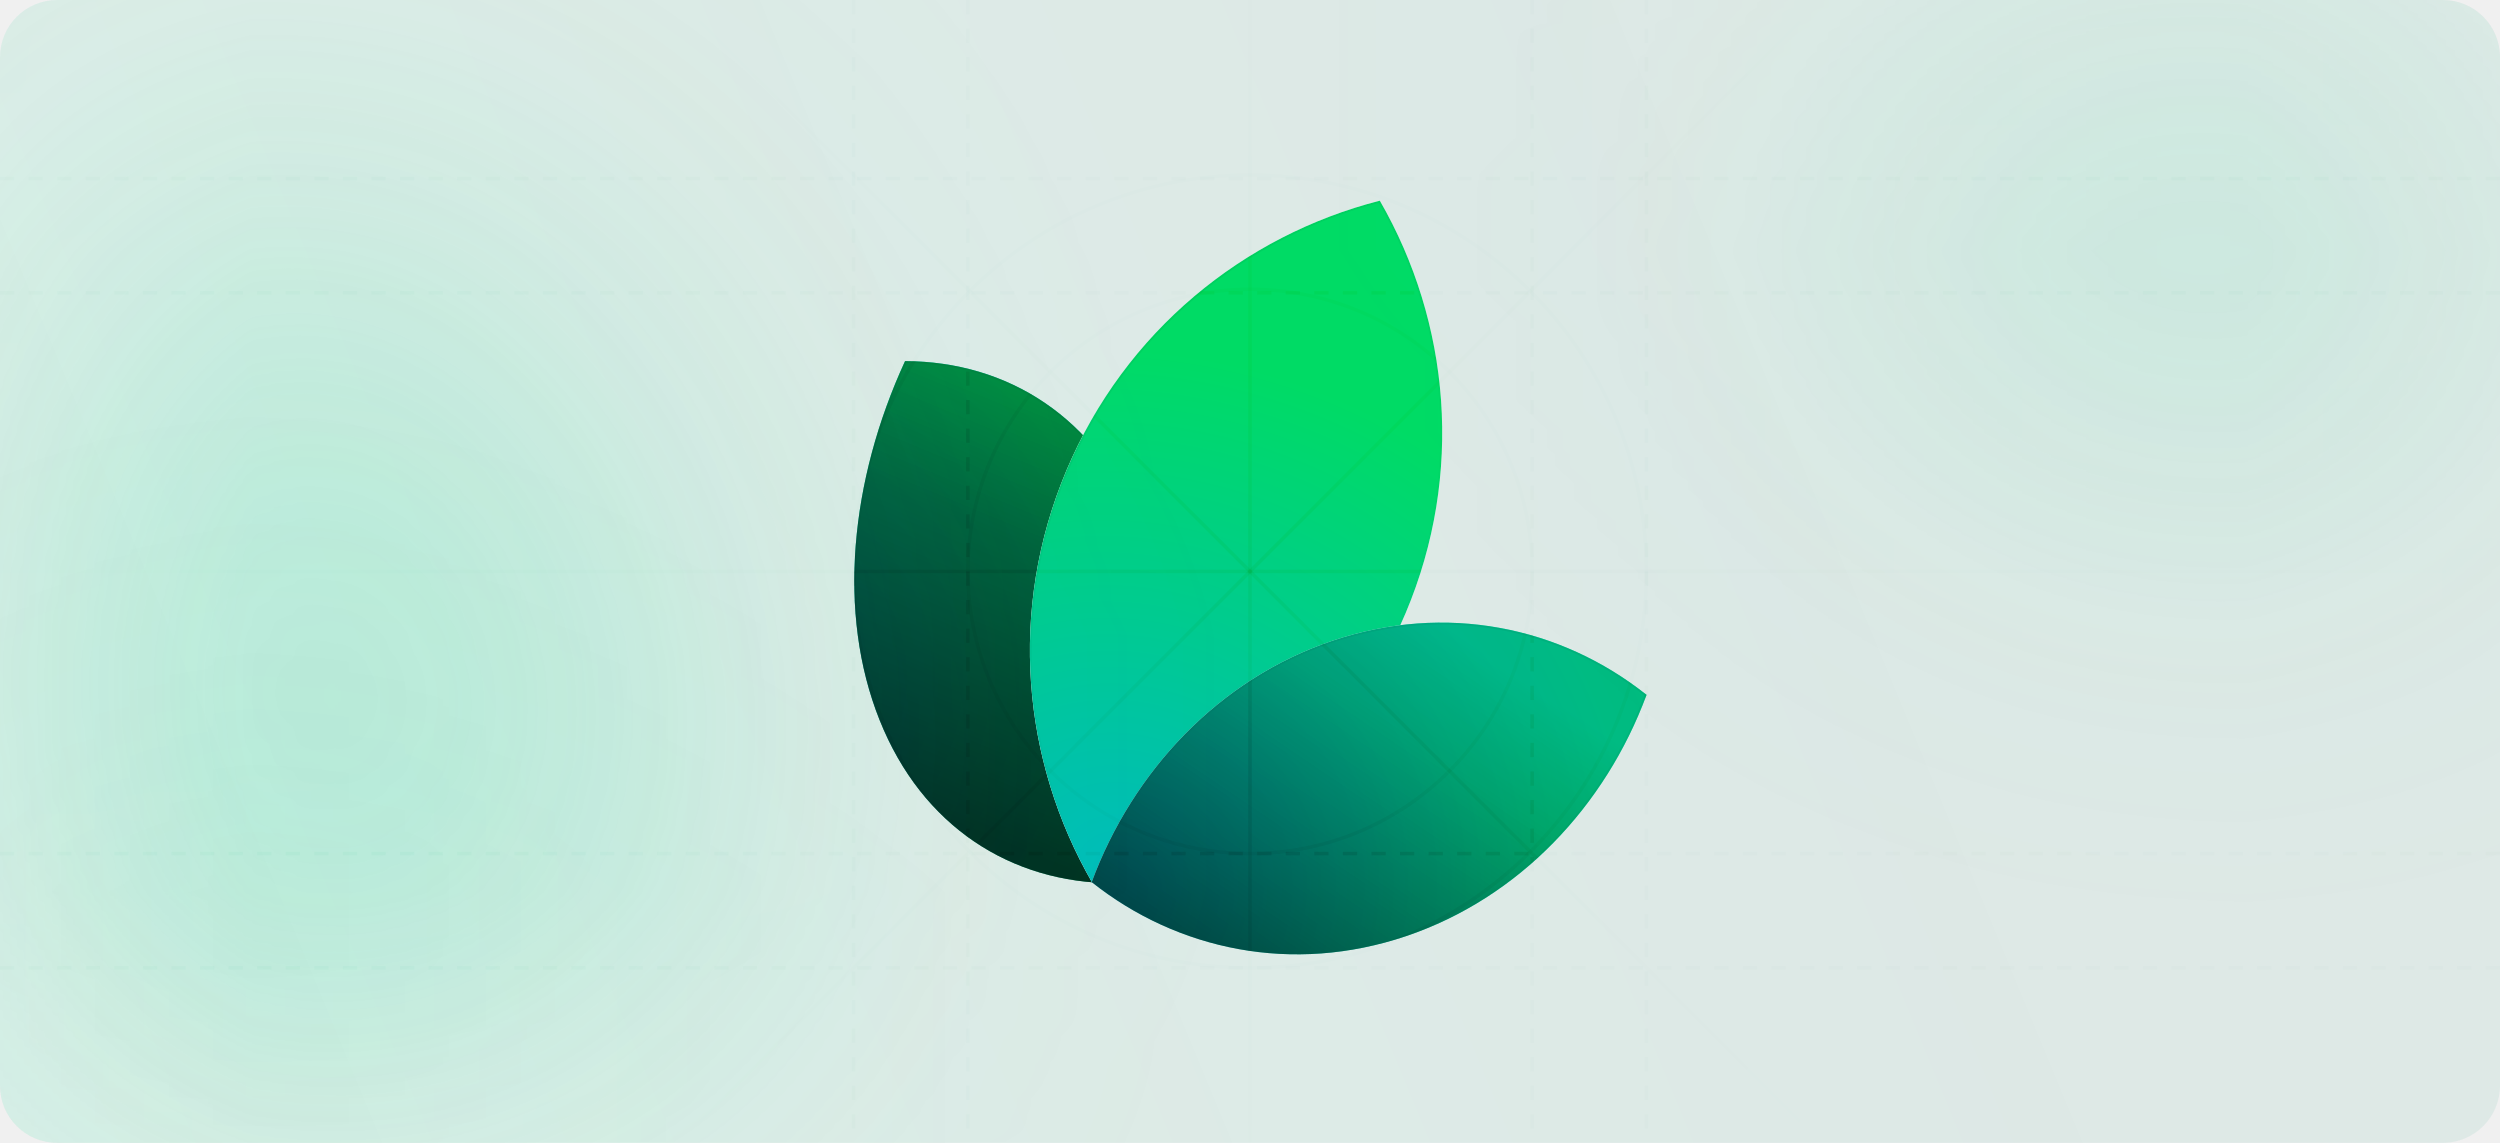
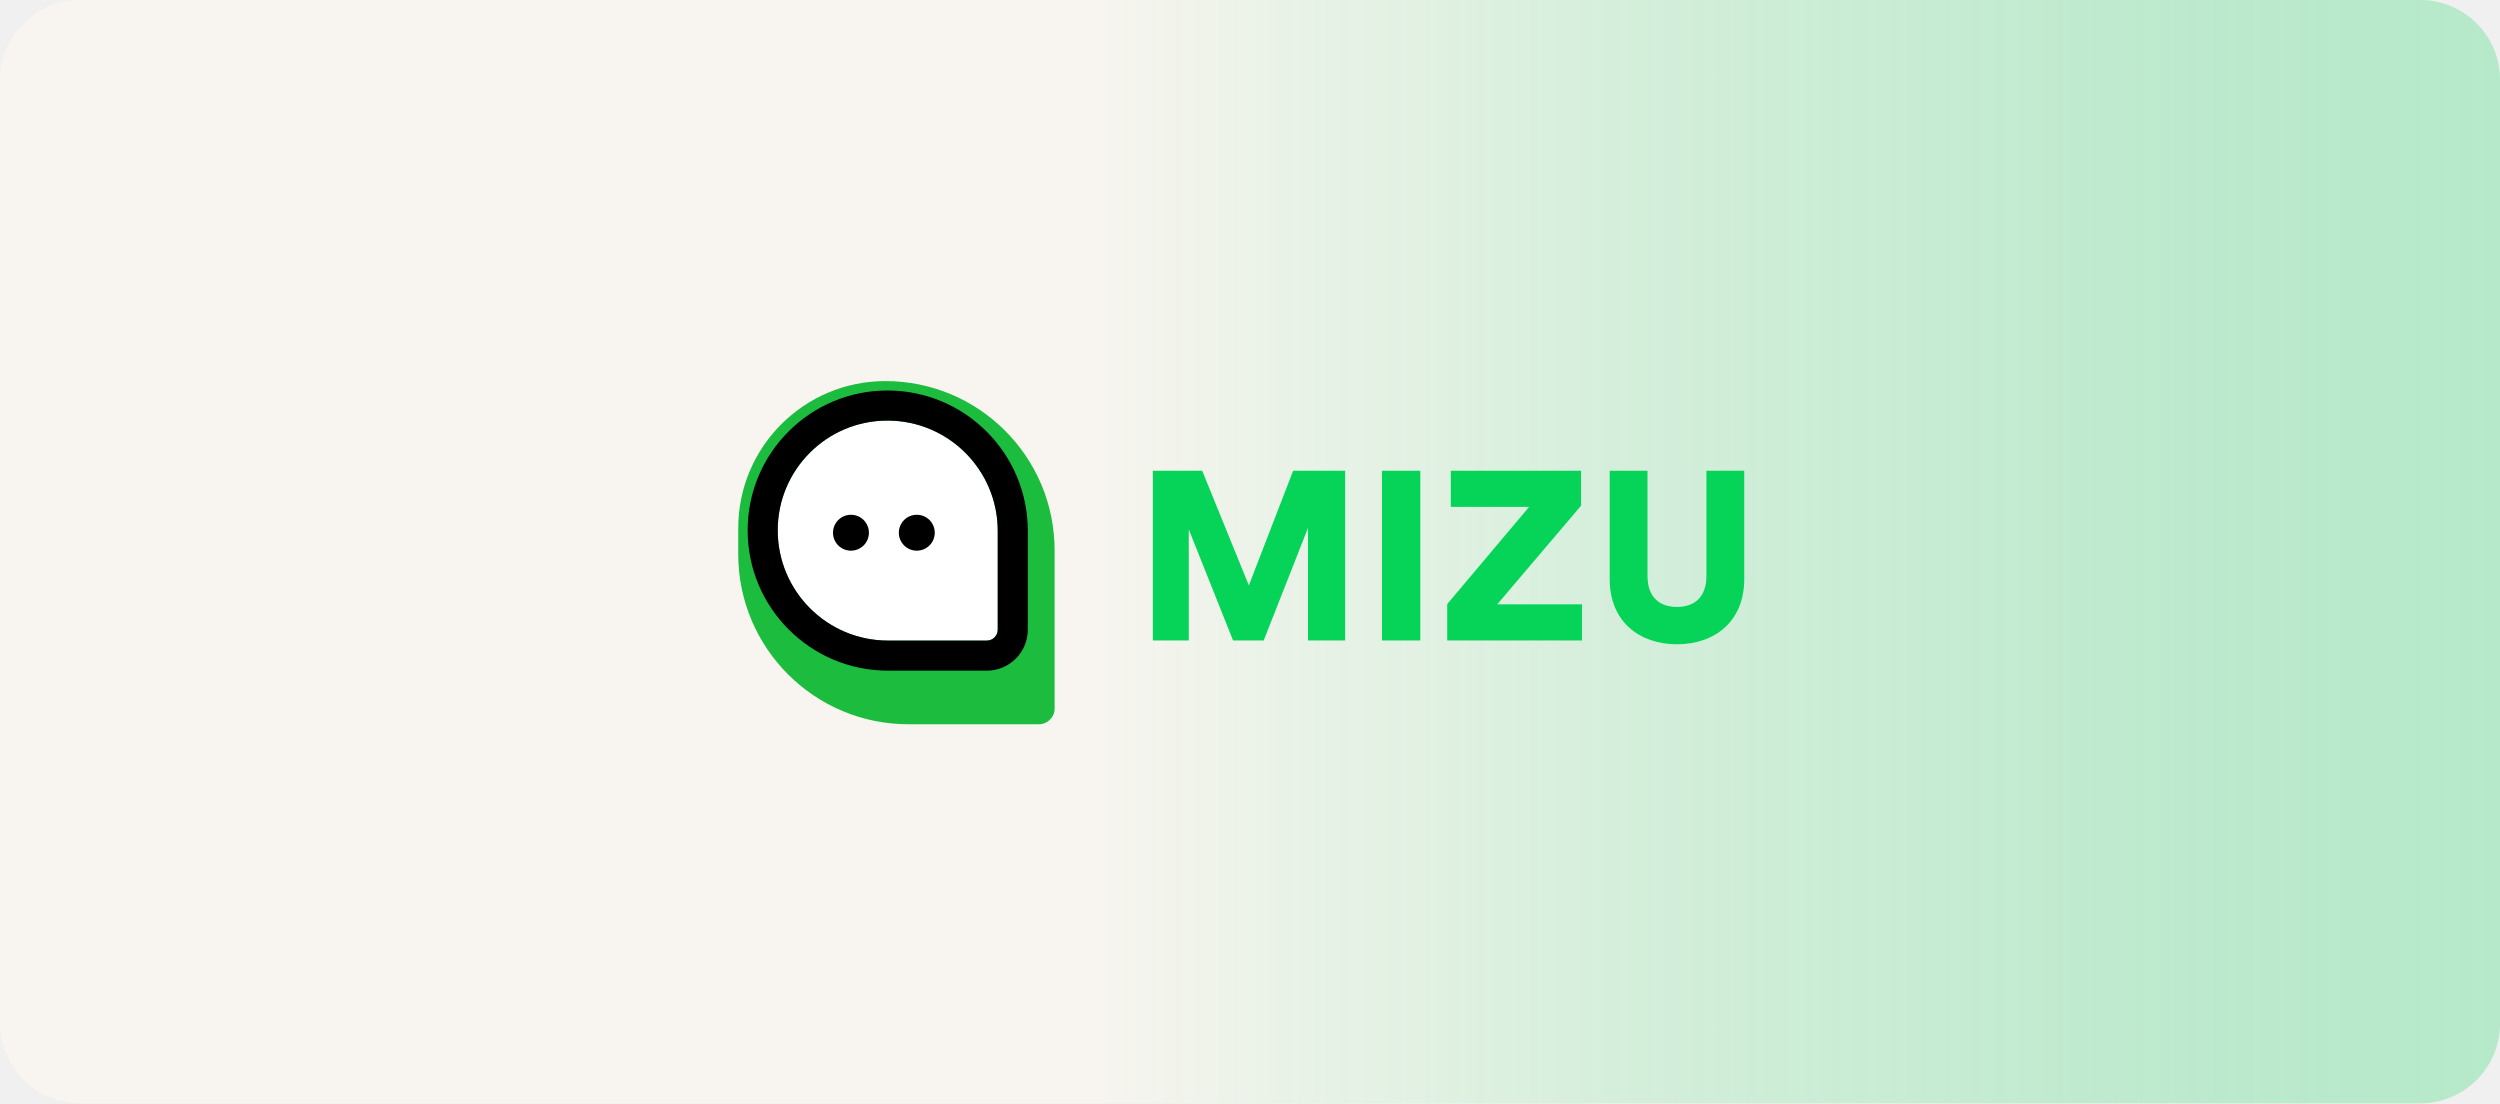
- <svg xmlns="http://www.w3.org/2000/svg" width="700" height="320" viewBox="0 0 700 320" fill="none">
-   <g clip-path="url(#clip0_2862_278)">
-     <rect width="700" height="320" rx="16" fill="url(#paint0_linear_2862_278)" />
-     <path d="M311.889 247.3C283.097 247.215 258.226 231.466 246.292 201.629C234.357 171.793 238.02 134.523 253.414 101.112C282.206 101.197 307.077 116.945 319.011 146.782C330.946 176.619 327.283 213.888 311.889 247.3Z" fill="white" />
-     <path d="M311.889 247.3C283.097 247.215 258.226 231.466 246.292 201.629C234.357 171.793 238.02 134.523 253.414 101.112C282.206 101.197 307.077 116.945 319.011 146.782C330.946 176.619 327.283 213.888 311.889 247.3Z" fill="url(#paint1_radial_2862_278)" />
-     <path d="M311.889 247.3C283.097 247.215 258.226 231.466 246.292 201.629C234.357 171.793 238.02 134.523 253.414 101.112C282.206 101.197 307.077 116.945 319.011 146.782C330.946 176.619 327.283 213.888 311.889 247.3Z" fill="black" fill-opacity="0.5" style="mix-blend-mode:hard-light" />
-     <path d="M311.889 247.3C283.097 247.215 258.226 231.466 246.292 201.629C234.357 171.793 238.02 134.523 253.414 101.112C282.206 101.197 307.077 116.945 319.011 146.782C330.946 176.619 327.283 213.888 311.889 247.3Z" fill="url(#paint2_linear_2862_278)" fill-opacity="0.5" style="mix-blend-mode:hard-light" />
-     <path d="M311.72 247.034C283.108 246.887 258.409 231.208 246.538 201.531C234.656 171.825 238.271 134.702 253.583 101.377C282.195 101.524 306.894 117.203 318.765 146.88C330.647 176.586 327.031 213.709 311.72 247.034Z" stroke="url(#paint3_linear_2862_278)" stroke-opacity="0.05" stroke-width="0.531" />
-     <path d="M305.839 247.174C343.92 237.419 377.154 210.619 393.585 171.64C410.017 132.661 405.98 90.199 386.347 56.193C348.266 65.948 315.032 92.749 298.601 131.728C282.169 170.706 286.206 213.168 305.839 247.174Z" fill="white" />
-     <path d="M305.839 247.174C343.92 237.419 377.154 210.619 393.585 171.64C410.017 132.661 405.98 90.199 386.347 56.193C348.266 65.948 315.032 92.749 298.601 131.728C282.169 170.706 286.206 213.168 305.839 247.174Z" fill="url(#paint4_radial_2862_278)" />
-     <path d="M393.341 171.537C376.971 210.369 343.89 237.091 305.969 246.867C286.462 212.959 282.476 170.663 298.845 131.831C315.215 92.998 348.295 66.276 386.217 56.5C405.724 90.408 409.71 132.704 393.341 171.537Z" stroke="url(#paint5_linear_2862_278)" stroke-opacity="0.05" stroke-width="0.531" />
-     <path d="M305.686 246.995C329.75 266.114 361.965 272.832 393.671 262.129C425.376 251.426 449.499 225.691 461.03 194.556C436.967 175.437 404.751 168.719 373.046 179.422C341.34 190.125 317.217 215.86 305.686 246.995Z" fill="white" />
-     <path d="M305.686 246.995C329.75 266.114 361.965 272.832 393.671 262.129C425.376 251.426 449.499 225.691 461.03 194.556C436.967 175.437 404.751 168.719 373.046 179.422C341.34 190.125 317.217 215.86 305.686 246.995Z" fill="url(#paint6_radial_2862_278)" />
-     <path d="M305.686 246.995C329.75 266.114 361.965 272.832 393.671 262.129C425.376 251.426 449.499 225.691 461.03 194.556C436.967 175.437 404.751 168.719 373.046 179.422C341.34 190.125 317.217 215.86 305.686 246.995Z" fill="black" fill-opacity="0.2" style="mix-blend-mode:hard-light" />
-     <path d="M305.686 246.995C329.75 266.114 361.965 272.832 393.671 262.129C425.376 251.426 449.499 225.691 461.03 194.556C436.967 175.437 404.751 168.719 373.046 179.422C341.34 190.125 317.217 215.86 305.686 246.995Z" fill="url(#paint7_linear_2862_278)" fill-opacity="0.5" style="mix-blend-mode:hard-light" />
-     <path d="M393.586 261.878C362.035 272.529 329.981 265.88 306.002 246.907C317.535 215.919 341.571 190.327 373.13 179.673C404.682 169.023 436.736 175.671 460.715 194.644C449.182 225.632 425.146 251.224 393.586 261.878Z" stroke="url(#paint8_linear_2862_278)" stroke-opacity="0.05" stroke-width="0.531" />
-     <g opacity="0.8" filter="url(#filter0_f_2862_278)">
-       <circle cx="660" cy="-60" r="160" fill="#18E299" fill-opacity="0.4" />
-     </g>
-     <g opacity="0.8" filter="url(#filter1_f_2862_278)">
-       <circle cx="20" cy="213" r="160" fill="#18E299" fill-opacity="0.33" />
-     </g>
-     <g opacity="0.8" filter="url(#filter2_f_2862_278)">
-       <circle cx="660" cy="480" r="160" fill="#18E299" fill-opacity="0.52" />
-     </g>
-     <g opacity="0.8" filter="url(#filter3_f_2862_278)">
-       <circle cx="20" cy="413" r="160" fill="#18E299" fill-opacity="0.22" />
-     </g>
-     <g style="mix-blend-mode:overlay" opacity="0.1">
-       <path d="M0 50H700" stroke="black" stroke-dasharray="4 4" />
-     </g>
-     <g style="mix-blend-mode:overlay" opacity="0.1">
-       <path d="M0 82H700" stroke="black" stroke-dasharray="4 4" />
-     </g>
-     <g style="mix-blend-mode:overlay" opacity="0.1">
-       <path d="M239 0L239 320" stroke="black" stroke-dasharray="4 4" />
-     </g>
-     <g style="mix-blend-mode:overlay" opacity="0.1">
-       <path d="M271 0L271 320" stroke="black" stroke-dasharray="4 4" />
-     </g>
-     <g style="mix-blend-mode:overlay" opacity="0.1">
-       <path d="M461 0L461 320" stroke="black" stroke-dasharray="4 4" />
-     </g>
-     <g style="mix-blend-mode:overlay" opacity="0.1">
-       <path d="M350 0L350 320" stroke="url(#paint9_linear_2862_278)" />
-     </g>
-     <g style="mix-blend-mode:overlay" opacity="0.1">
-       <path d="M429 0L429 320" stroke="black" stroke-dasharray="4 4" />
-     </g>
-     <g style="mix-blend-mode:overlay" opacity="0.1">
-       <path d="M0 271H700" stroke="black" stroke-dasharray="4 4" />
-     </g>
-     <g style="mix-blend-mode:overlay" opacity="0.1">
-       <path d="M0 239H700" stroke="black" stroke-dasharray="4 4" />
-     </g>
-     <g style="mix-blend-mode:overlay" opacity="0.1">
-       <path d="M0 160H700" stroke="url(#paint10_linear_2862_278)" />
-     </g>
-     <g style="mix-blend-mode:overlay" opacity="0.1">
-       <path d="M511 -1L189 321" stroke="url(#paint11_linear_2862_278)" />
-     </g>
-     <g style="mix-blend-mode:overlay" opacity="0.1">
-       <path d="M511 321L189 -1" stroke="url(#paint12_linear_2862_278)" />
-     </g>
-     <g style="mix-blend-mode:overlay" opacity="0.05">
-       <circle cx="350" cy="160" r="111" stroke="black" />
-     </g>
-     <g style="mix-blend-mode:overlay" opacity="0.05">
-       <circle cx="350" cy="160" r="79" stroke="black" />
-     </g>
-   </g>
+ <svg xmlns="http://www.w3.org/2000/svg" width="1253" height="553" viewBox="0 0 1253 553" fill="none">
+   <rect width="1253" height="553" rx="40" fill="url(#paint0_linear_10948_12559)" />
+   <path d="M520.707 363L455.293 363C408.187 363 370 324.813 370 277.707L370 264.753C370 224.021 403.021 191 443.753 191C490.596 191 528.57 228.974 528.57 275.816L528.57 277.707L528.57 355.137C528.57 359.48 525.049 363 520.707 363Z" fill="#1CBD3F" />
+   <path d="M494.592 321.061C497.612 321.061 500.06 318.613 500.06 315.594L500.06 266.071C500.06 235.542 475.311 210.793 444.782 210.793C414.412 210.793 389.792 235.413 389.792 265.783C389.792 296.312 414.541 321.061 445.07 321.061H494.592Z" fill="white" />
+   <path fill-rule="evenodd" clip-rule="evenodd" d="M515.139 266.069L515.139 315.591C515.139 326.939 505.94 336.138 494.592 336.138H445.07C406.212 336.138 374.712 304.638 374.712 265.78C374.712 227.082 406.083 195.711 444.782 195.711C483.639 195.711 515.14 227.211 515.139 266.069ZM500.06 315.591C500.06 318.611 497.612 321.059 494.592 321.059H445.07C414.541 321.059 389.792 296.31 389.792 265.78C389.792 235.41 414.411 210.79 444.782 210.79C475.311 210.79 500.06 235.539 500.06 266.069L500.06 315.591Z" fill="black" />
+   <path fill-rule="evenodd" clip-rule="evenodd" d="M426.5 276C431.471 276 435.5 271.971 435.5 267C435.5 262.029 431.471 258 426.5 258C421.529 258 417.5 262.029 417.5 267C417.5 271.971 421.529 276 426.5 276ZM459.5 276C464.471 276 468.5 271.971 468.5 267C468.5 262.029 464.471 258 459.5 258C454.529 258 450.5 262.029 450.5 267C450.5 271.971 454.529 276 459.5 276Z" fill="black" />
+   <path d="M674.17 321H655.57V264.6L633.37 321H618.01L595.81 265.32V321H577.81V235.92H602.53L625.93 293.4L648.13 235.92H674.17V321ZM711.854 321H692.654V235.92H711.854V321ZM792.911 321H725.351V302.76L766.391 254.04H727.151V235.92H792.431V253.44L750.431 302.88H792.911V321ZM840.497 322.92C821.777 322.92 806.777 311.64 806.777 290.28V235.92H825.737V288.72C825.737 299.04 831.497 304.2 840.497 304.2C849.497 304.2 855.257 299.04 855.257 288.72V235.92H874.217V290.28C874.217 311.64 859.217 322.92 840.497 322.92Z" fill="#06D458" />
  <defs>
-     <filter id="filter0_f_2862_278" x="260" y="-460" width="800" height="800" filterUnits="userSpaceOnUse" color-interpolation-filters="sRGB">
-       <feFlood flood-opacity="0" result="BackgroundImageFix" />
-       <feBlend mode="normal" in="SourceGraphic" in2="BackgroundImageFix" result="shape" />
-       <feGaussianBlur stdDeviation="120" result="effect1_foregroundBlur_2862_278" />
-     </filter>
-     <filter id="filter1_f_2862_278" x="-380" y="-187" width="800" height="800" filterUnits="userSpaceOnUse" color-interpolation-filters="sRGB">
-       <feFlood flood-opacity="0" result="BackgroundImageFix" />
-       <feBlend mode="normal" in="SourceGraphic" in2="BackgroundImageFix" result="shape" />
-       <feGaussianBlur stdDeviation="120" result="effect1_foregroundBlur_2862_278" />
-     </filter>
-     <filter id="filter2_f_2862_278" x="260" y="80" width="800" height="800" filterUnits="userSpaceOnUse" color-interpolation-filters="sRGB">
-       <feFlood flood-opacity="0" result="BackgroundImageFix" />
-       <feBlend mode="normal" in="SourceGraphic" in2="BackgroundImageFix" result="shape" />
-       <feGaussianBlur stdDeviation="120" result="effect1_foregroundBlur_2862_278" />
-     </filter>
-     <filter id="filter3_f_2862_278" x="-380" y="13" width="800" height="800" filterUnits="userSpaceOnUse" color-interpolation-filters="sRGB">
-       <feFlood flood-opacity="0" result="BackgroundImageFix" />
-       <feBlend mode="normal" in="SourceGraphic" in2="BackgroundImageFix" result="shape" />
-       <feGaussianBlur stdDeviation="120" result="effect1_foregroundBlur_2862_278" />
-     </filter>
-     <linearGradient id="paint0_linear_2862_278" x1="1.04308e-05" y1="320" x2="710.784" y2="26.079" gradientUnits="userSpaceOnUse">
-       <stop stop-color="#18E299" stop-opacity="0.09" />
-       <stop offset="0.729" stop-color="#0D9373" stop-opacity="0.08" />
+     <linearGradient id="paint0_linear_10948_12559" x1="0" y1="276.5" x2="1253" y2="276.5" gradientUnits="userSpaceOnUse">
+       <stop offset="0.44" stop-color="#FFFAEF" stop-opacity="0.5" />
+       <stop offset="1" stop-color="#2DD670" stop-opacity="0.3" />
    </linearGradient>
-     <radialGradient id="paint1_radial_2862_278" cx="0" cy="0" r="1" gradientUnits="userSpaceOnUse" gradientTransform="translate(208.697 189.703) rotate(-10.029) scale(169.097 167.466)">
-       <stop stop-color="#00B0BB" />
-       <stop offset="1" stop-color="#00DB65" />
-     </radialGradient>
-     <linearGradient id="paint2_linear_2862_278" x1="306.587" y1="93.56" x2="252.341" y2="224.228" gradientUnits="userSpaceOnUse">
-       <stop stop-color="#18E299" />
-       <stop offset="1" />
-     </linearGradient>
-     <linearGradient id="paint3_linear_2862_278" x1="311.84" y1="123.717" x2="253.579" y2="224.761" gradientUnits="userSpaceOnUse">
-       <stop />
-       <stop offset="1" stop-opacity="0" />
-     </linearGradient>
-     <radialGradient id="paint4_radial_2862_278" cx="0" cy="0" r="1" gradientUnits="userSpaceOnUse" gradientTransform="translate(313.407 243.64) rotate(-75.7542) scale(203.632 223.902)">
-       <stop stop-color="#00BBBB" />
-       <stop offset="0.713" stop-color="#00DB65" />
-     </radialGradient>
-     <linearGradient id="paint5_linear_2862_278" x1="308.586" y1="102.284" x2="383.487" y2="201.169" gradientUnits="userSpaceOnUse">
-       <stop />
-       <stop offset="1" stop-opacity="0" />
-     </linearGradient>
-     <radialGradient id="paint6_radial_2862_278" cx="0" cy="0" r="1" gradientUnits="userSpaceOnUse" gradientTransform="translate(311.447 249.925) rotate(-20.3524) scale(174.776 163.096)">
-       <stop stop-color="#00B0BB" />
-       <stop offset="1" stop-color="#00DB65" />
-     </radialGradient>
-     <linearGradient id="paint7_linear_2862_278" x1="395.843" y1="169.781" x2="332.121" y2="263.82" gradientUnits="userSpaceOnUse">
-       <stop stop-color="#00B1BC" />
-       <stop offset="1" />
-     </linearGradient>
-     <linearGradient id="paint8_linear_2862_278" x1="395.843" y1="169.781" x2="370.991" y2="271.799" gradientUnits="userSpaceOnUse">
-       <stop />
-       <stop offset="1" stop-opacity="0" />
-     </linearGradient>
-     <linearGradient id="paint9_linear_2862_278" x1="350" y1="0" x2="350" y2="320" gradientUnits="userSpaceOnUse">
-       <stop stop-opacity="0" />
-       <stop offset="0" stop-opacity="0.3" />
-       <stop offset="0.333" />
-       <stop offset="0.667" />
-       <stop offset="1" stop-opacity="0.3" />
-     </linearGradient>
-     <linearGradient id="paint10_linear_2862_278" x1="0" y1="160" x2="700" y2="160" gradientUnits="userSpaceOnUse">
-       <stop stop-opacity="0.1" />
-       <stop offset="0.5" />
-       <stop offset="1" stop-opacity="0.1" />
-     </linearGradient>
-     <linearGradient id="paint11_linear_2862_278" x1="511" y1="-1" x2="189" y2="321" gradientUnits="userSpaceOnUse">
-       <stop stop-opacity="0.1" />
-       <stop offset="0.5" />
-       <stop offset="1" stop-opacity="0.1" />
-     </linearGradient>
-     <linearGradient id="paint12_linear_2862_278" x1="511" y1="321" x2="189" y2="-1" gradientUnits="userSpaceOnUse">
-       <stop stop-opacity="0.1" />
-       <stop offset="0.5" />
-       <stop offset="1" stop-opacity="0.1" />
-     </linearGradient>
-     <clipPath id="clip0_2862_278">
-       <rect width="700" height="320" rx="16" fill="white" />
-     </clipPath>
  </defs>
</svg>
